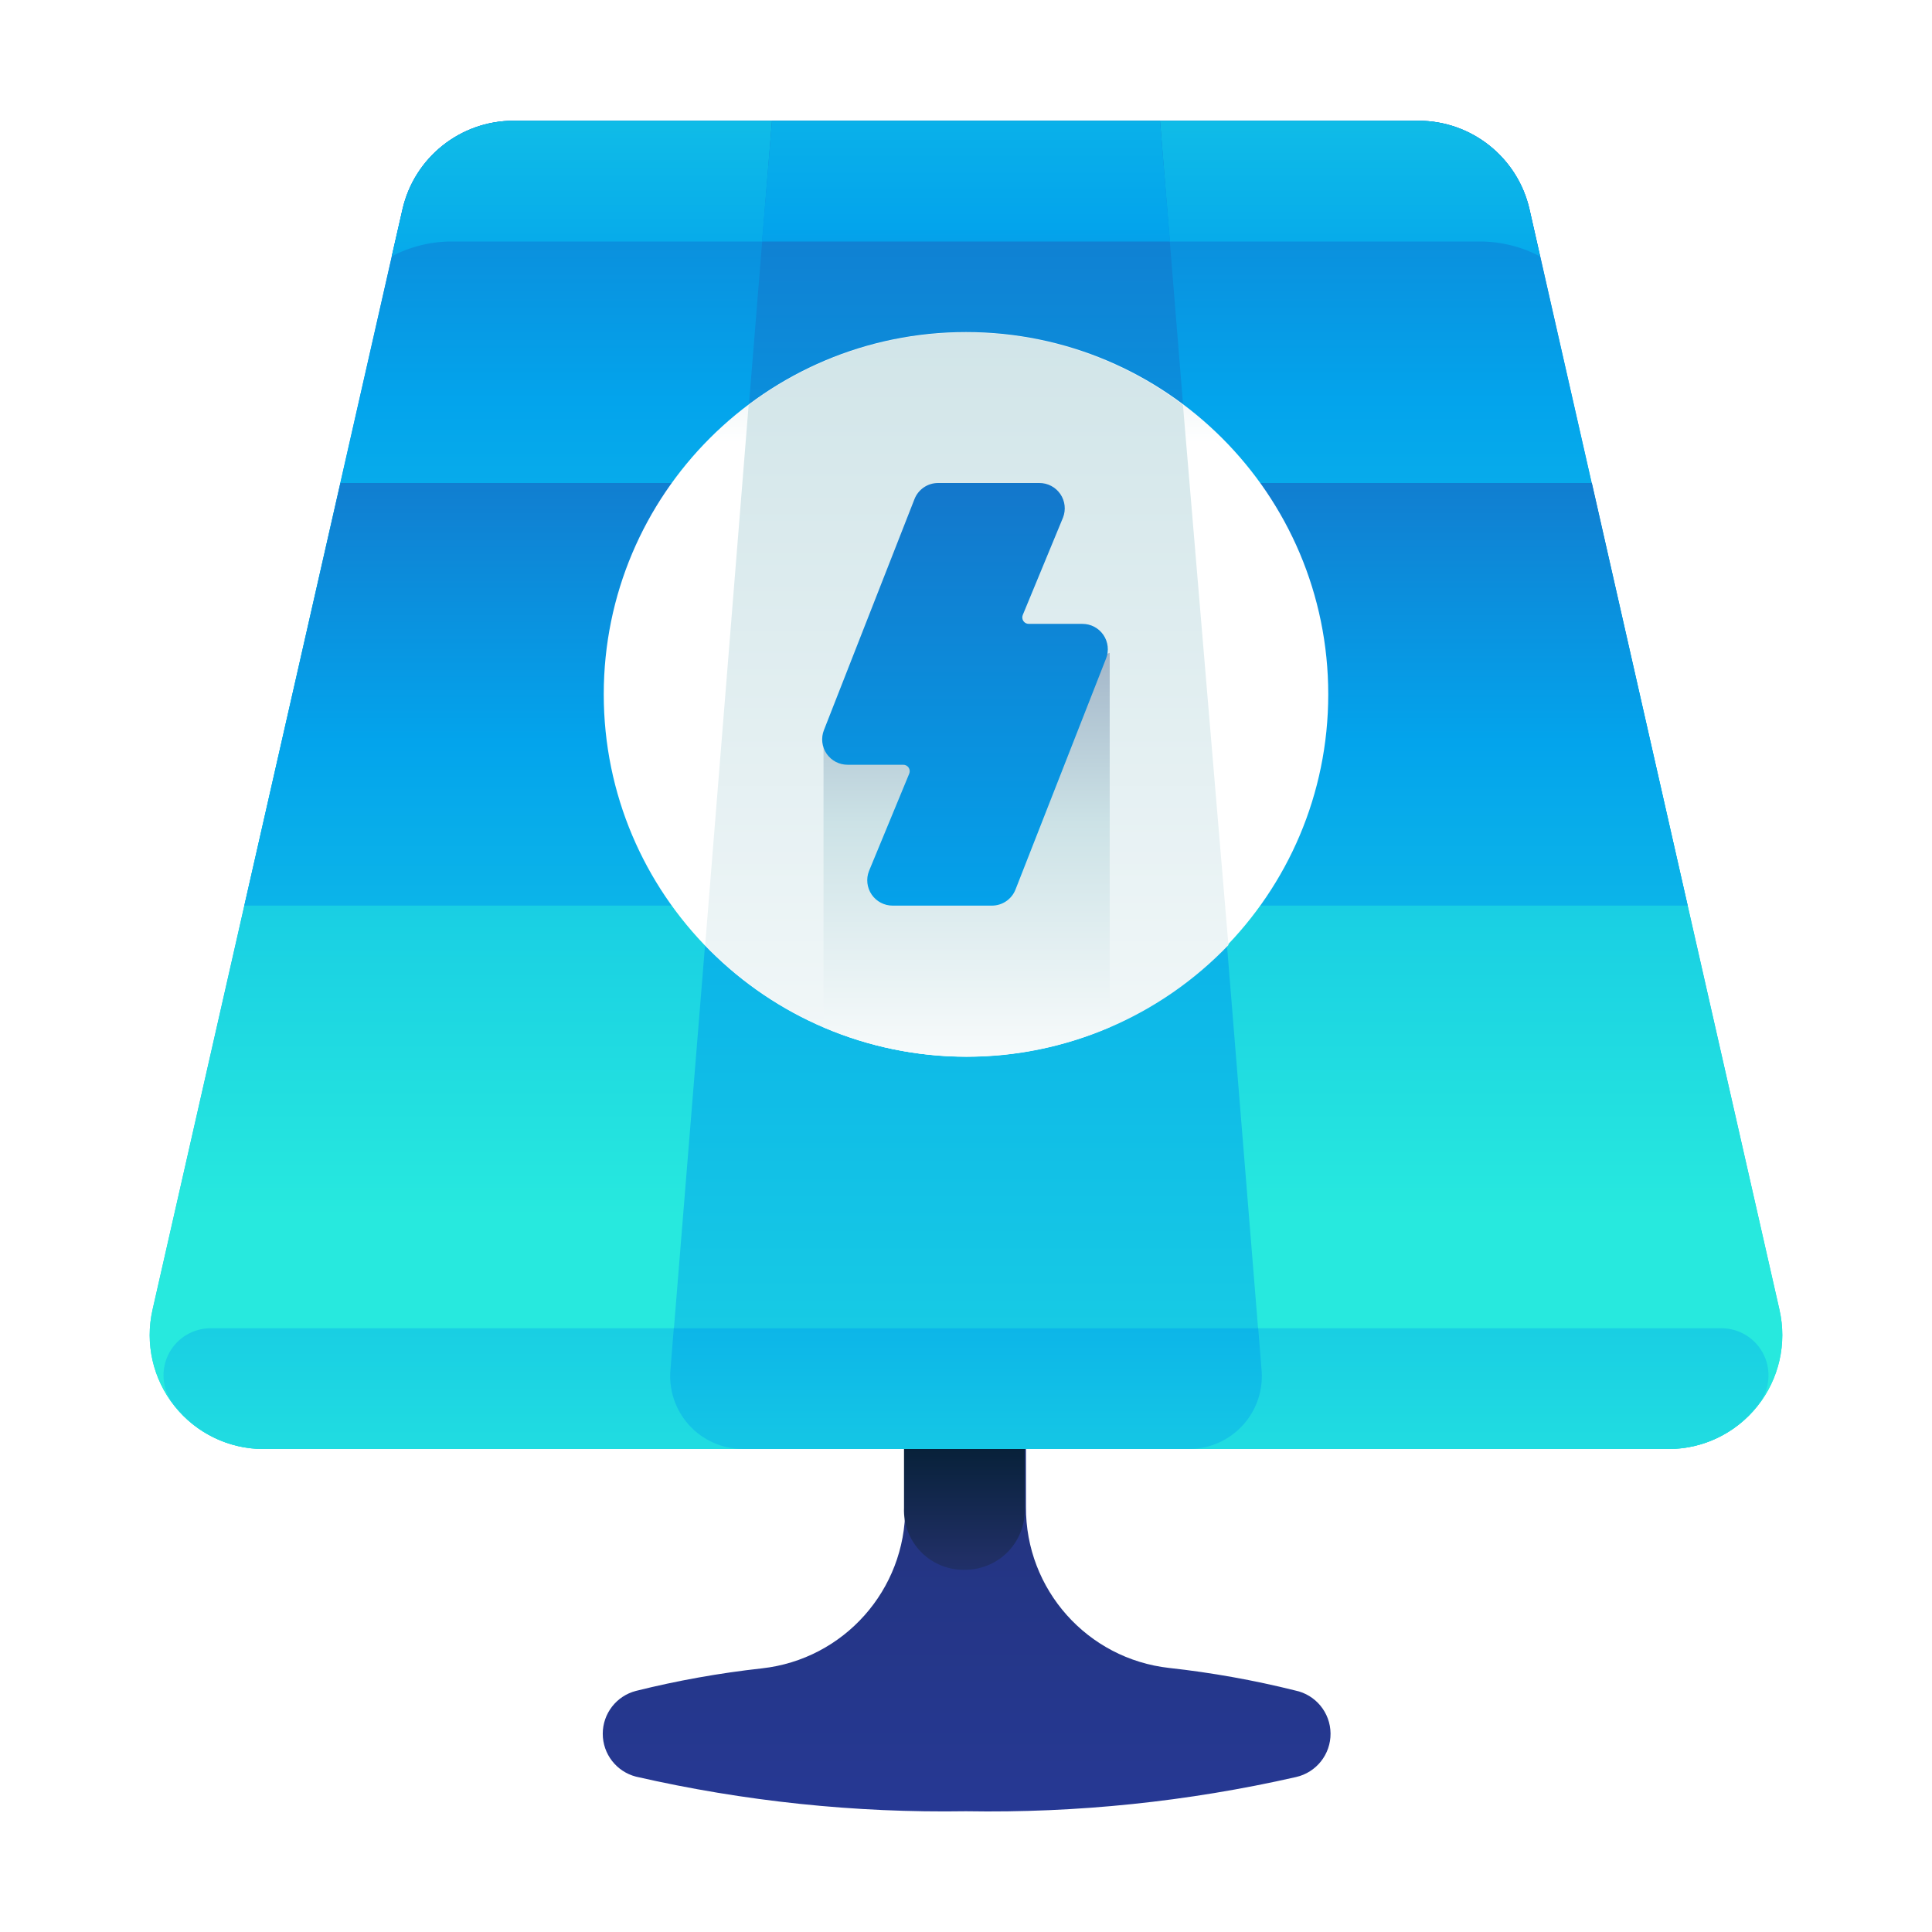
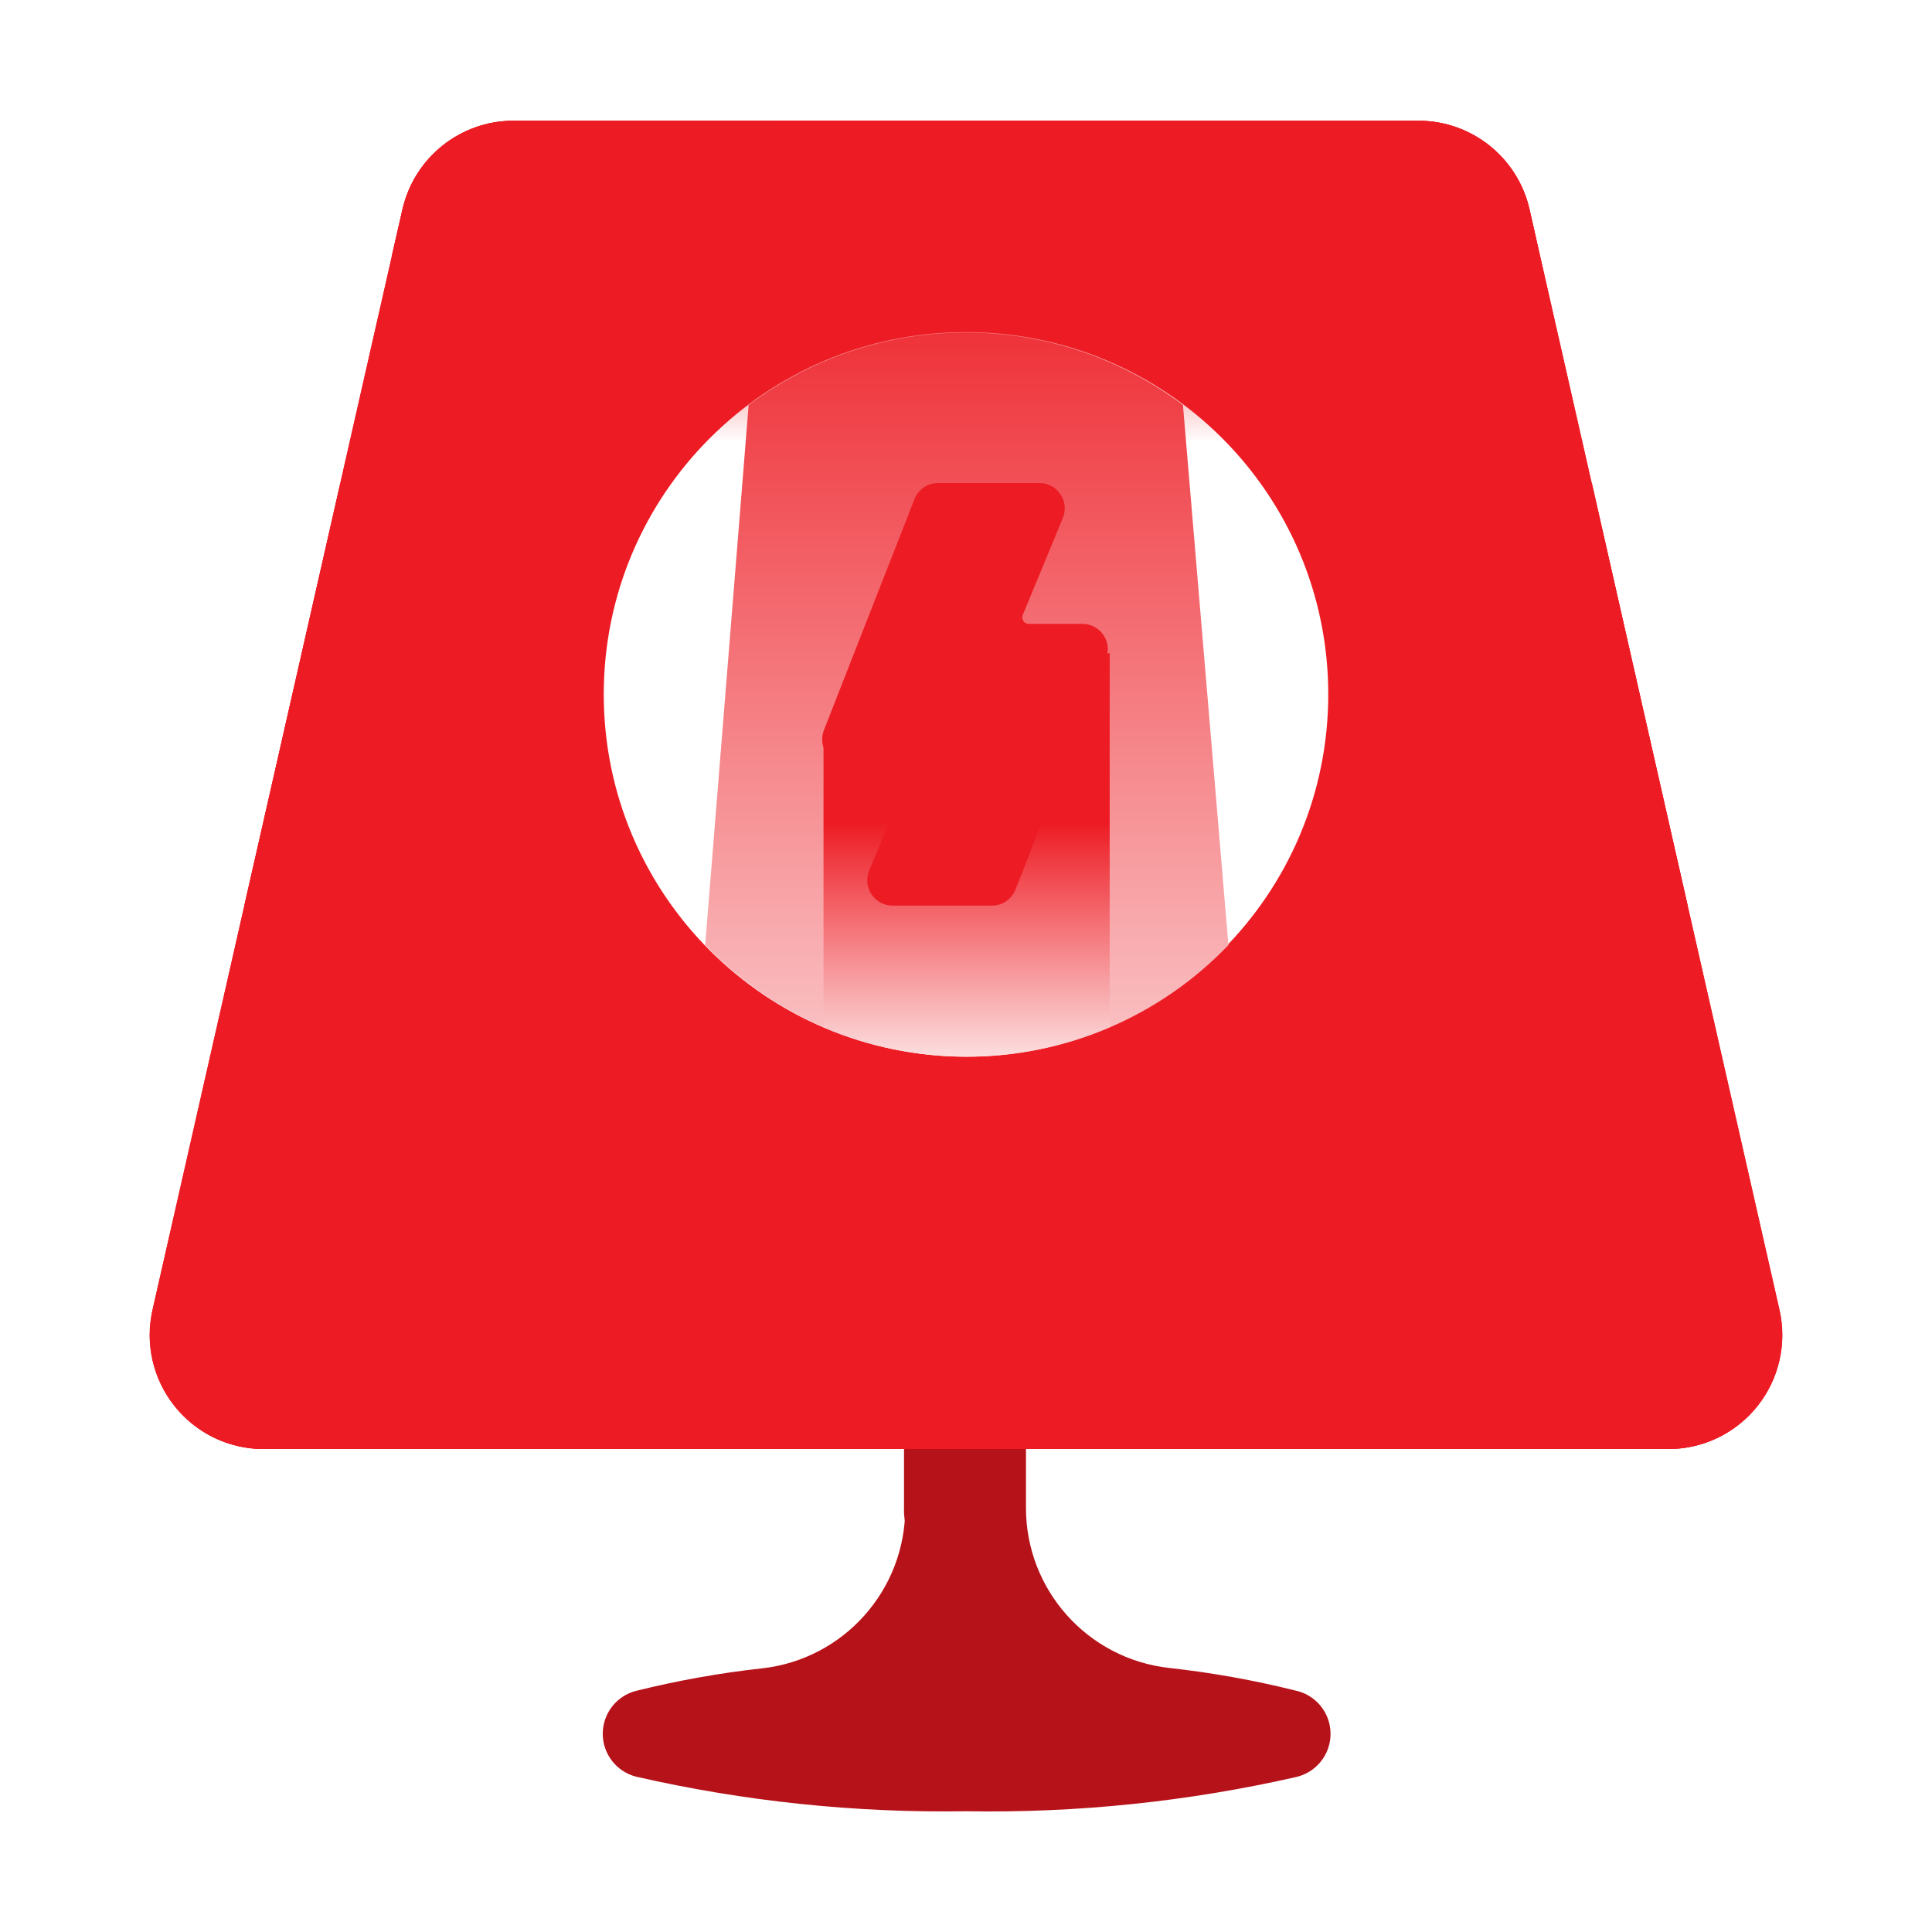
<svg xmlns="http://www.w3.org/2000/svg" xmlns:xlink="http://www.w3.org/1999/xlink" id="Layer_1" data-name="Layer 1" viewBox="0 0 48 48">
  <defs>
    <style>.cls-1{fill:url(#linear-gradient);}.cls-2{fill:url(#linear-gradient-2);}.cls-3{fill:url(#linear-gradient-3);}.cls-4{fill:url(#linear-gradient-4);}.cls-5{fill:url(#linear-gradient-5);}.cls-6{fill:url(#linear-gradient-6);}.cls-7{fill:url(#linear-gradient-7);}.cls-8{fill:url(#linear-gradient-8);}.cls-9{fill:url(#linear-gradient-9);}.cls-10{fill:url(#linear-gradient-10);}.cls-11{fill:url(#linear-gradient-11);}.cls-12{fill:url(#linear-gradient-12);}.cls-13{fill:url(#linear-gradient-13);}.cls-14{fill:url(#linear-gradient-14);}.cls-15{fill:url(#linear-gradient-15);}</style>
    <linearGradient id="linear-gradient" x1="24" y1="47.88" x2="24" y2="9.94" gradientUnits="userSpaceOnUse">
-       <stop offset="0" stop-color="#273a9b" />
-       <stop offset="0.56" stop-color="#202f65" />
-       <stop offset="1" stop-color="#021e2f" />
+       <stop offset="0" stop-color="#B61219" />
+       <stop offset="0.56" stop-color="#B61219" />
+       <stop offset="1" stop-color="#B61219" />
    </linearGradient>
    <linearGradient id="linear-gradient-2" x1="24" y1="42" x2="24" y2="-16.13" gradientUnits="userSpaceOnUse">
-       <stop offset="0" stop-color="#27e9de" />
-       <stop offset="0.52" stop-color="#03a4ec" />
-       <stop offset="1" stop-color="#2547a8" />
+       <stop offset="0" stop-color="#ED1C24" />
+       <stop offset="0.52" stop-color="#ED1C24" />
+       <stop offset="1" stop-color="#ED1C24" />
    </linearGradient>
    <linearGradient id="linear-gradient-3" x1="24" y1="30.25" x2="24" y2="-8.77" xlink:href="#linear-gradient-2" />
    <linearGradient id="linear-gradient-4" x1="24" y1="43" x2="24" y2="35.35" xlink:href="#linear-gradient" />
    <linearGradient id="linear-gradient-5" x1="24" y1="-5.31" x2="24" y2="19.1" xlink:href="#linear-gradient-2" />
    <linearGradient id="linear-gradient-6" x1="24" y1="46.5" x2="24" y2="-11.38" xlink:href="#linear-gradient-2" />
    <linearGradient id="linear-gradient-7" x1="24" y1="-8.5" x2="24" y2="18.67" xlink:href="#linear-gradient-2" />
    <linearGradient id="linear-gradient-8" x1="24" y1="35.5" x2="24" y2="2.66" xlink:href="#linear-gradient-2" />
    <linearGradient id="linear-gradient-9" x1="24" y1="33.12" x2="24" y2="-8.54" xlink:href="#linear-gradient-2" />
    <linearGradient id="linear-gradient-10" x1="24" y1="38.67" x2="24" y2="10.3" xlink:href="#linear-gradient-2" />
    <linearGradient id="linear-gradient-11" x1="24" y1="42" x2="24" y2="18.69" xlink:href="#linear-gradient-2" />
    <linearGradient id="linear-gradient-12" x1="24" y1="11" x2="24" y2="2.48" gradientUnits="userSpaceOnUse">
-       <stop offset="0" stop-color="#fff" />
-       <stop offset="0.52" stop-color="#cce2e6" />
-       <stop offset="1" stop-color="#8fa1bb" />
+       <stop offset="0" stop-color="#FFFFFF" />
+       <stop offset="0.52" stop-color="#ED1C24" />
+       <stop offset="1" stop-color="#ED1C24" />
    </linearGradient>
    <linearGradient id="linear-gradient-13" x1="24" y1="33.54" x2="24" y2="-20.35" xlink:href="#linear-gradient-12" />
    <linearGradient id="linear-gradient-14" x1="24.01" y1="27.25" x2="24.01" y2="14.16" xlink:href="#linear-gradient-12" />
    <linearGradient id="linear-gradient-15" x1="24" y1="48.25" x2="24" y2="-0.01" xlink:href="#linear-gradient-2" />
  </defs>
  <path class="cls-1" d="M32.18,42a23.66,23.66,0,0,0-3.13-.56,4,4,0,0,1-3.56-4V34.92h-3v2.53a4,4,0,0,1-3.56,4,23.66,23.66,0,0,0-3.13.56,1.1,1.1,0,0,0,0,2.13A34.34,34.34,0,0,0,24,45a34.34,34.34,0,0,0,8.2-.85A1.1,1.1,0,0,0,32.18,42Z" />
  <path class="cls-2" d="M41.45,36H6.55a2.83,2.83,0,0,1-2.76-3.46L10,5.2A2.83,2.83,0,0,1,12.76,3H35.24A2.83,2.83,0,0,1,38,5.2l6.21,27.34A2.83,2.83,0,0,1,41.45,36Z" />
  <path class="cls-3" d="M41.45,36H6.55a2.83,2.83,0,0,1-2.76-3.46L10,5.2A2.83,2.83,0,0,1,12.76,3H35.24A2.83,2.83,0,0,1,38,5.2l6.21,27.34A2.83,2.83,0,0,1,41.45,36Z" />
  <path class="cls-4" d="M24,39a1.48,1.48,0,0,0,1.46-1.54V34.92h-3v2.54A1.48,1.48,0,0,0,24,39Z" />
  <path class="cls-5" d="M11.23,6H36.77a3.2,3.2,0,0,1,1.49.37L38,5.2A2.83,2.83,0,0,0,35.24,3H12.76A2.83,2.83,0,0,0,10,5.2L9.73,6.37A3.2,3.2,0,0,1,11.23,6Z" />
  <polygon class="cls-6" points="31.5 36 16.5 36 19.18 3 28.82 3 31.5 36" />
  <polygon class="cls-7" points="29.07 6 28.82 3 19.18 3 18.93 6 29.07 6" />
  <polygon class="cls-8" points="6.07 22.5 41.93 22.5 39.55 12 8.46 12 6.07 22.5" />
  <polygon class="cls-9" points="17.6 22.5 30.4 22.5 29.55 12 18.45 12 17.6 22.5" />
  <path class="cls-10" d="M6.55,36H41.45a2.79,2.79,0,0,0,2.31-1.21,1.17,1.17,0,0,0-1-1.79H5.24a1.17,1.17,0,0,0-1,1.79A2.79,2.79,0,0,0,6.55,36Z" />
  <path class="cls-11" d="M16.74,33l-.08,1a1.81,1.81,0,0,0,1.8,2H29.54a1.81,1.81,0,0,0,1.8-2l-.08-1Z" />
  <circle class="cls-12" cx="24" cy="17.25" r="9" />
  <path class="cls-13" d="M29.39,10.06a9,9,0,0,0-10.79,0L17.52,23.48a9,9,0,0,0,13,0Z" />
  <path class="cls-14" d="M20.46,25.52a9,9,0,0,0,7.11,0v-9.3l-7.11,2.34Z" />
  <path class="cls-15" d="M25.41,15.28l1-2.42a.63.63,0,0,0-.59-.86H23.31a.63.63,0,0,0-.59.4l-2.25,5.74a.63.63,0,0,0,.59.86h1.38a.16.16,0,0,1,.15.22l-1,2.42a.63.63,0,0,0,.59.86h2.46a.63.63,0,0,0,.59-.4l2.25-5.74a.63.63,0,0,0-.59-.86H25.56A.16.16,0,0,1,25.41,15.28Z" />
</svg>
